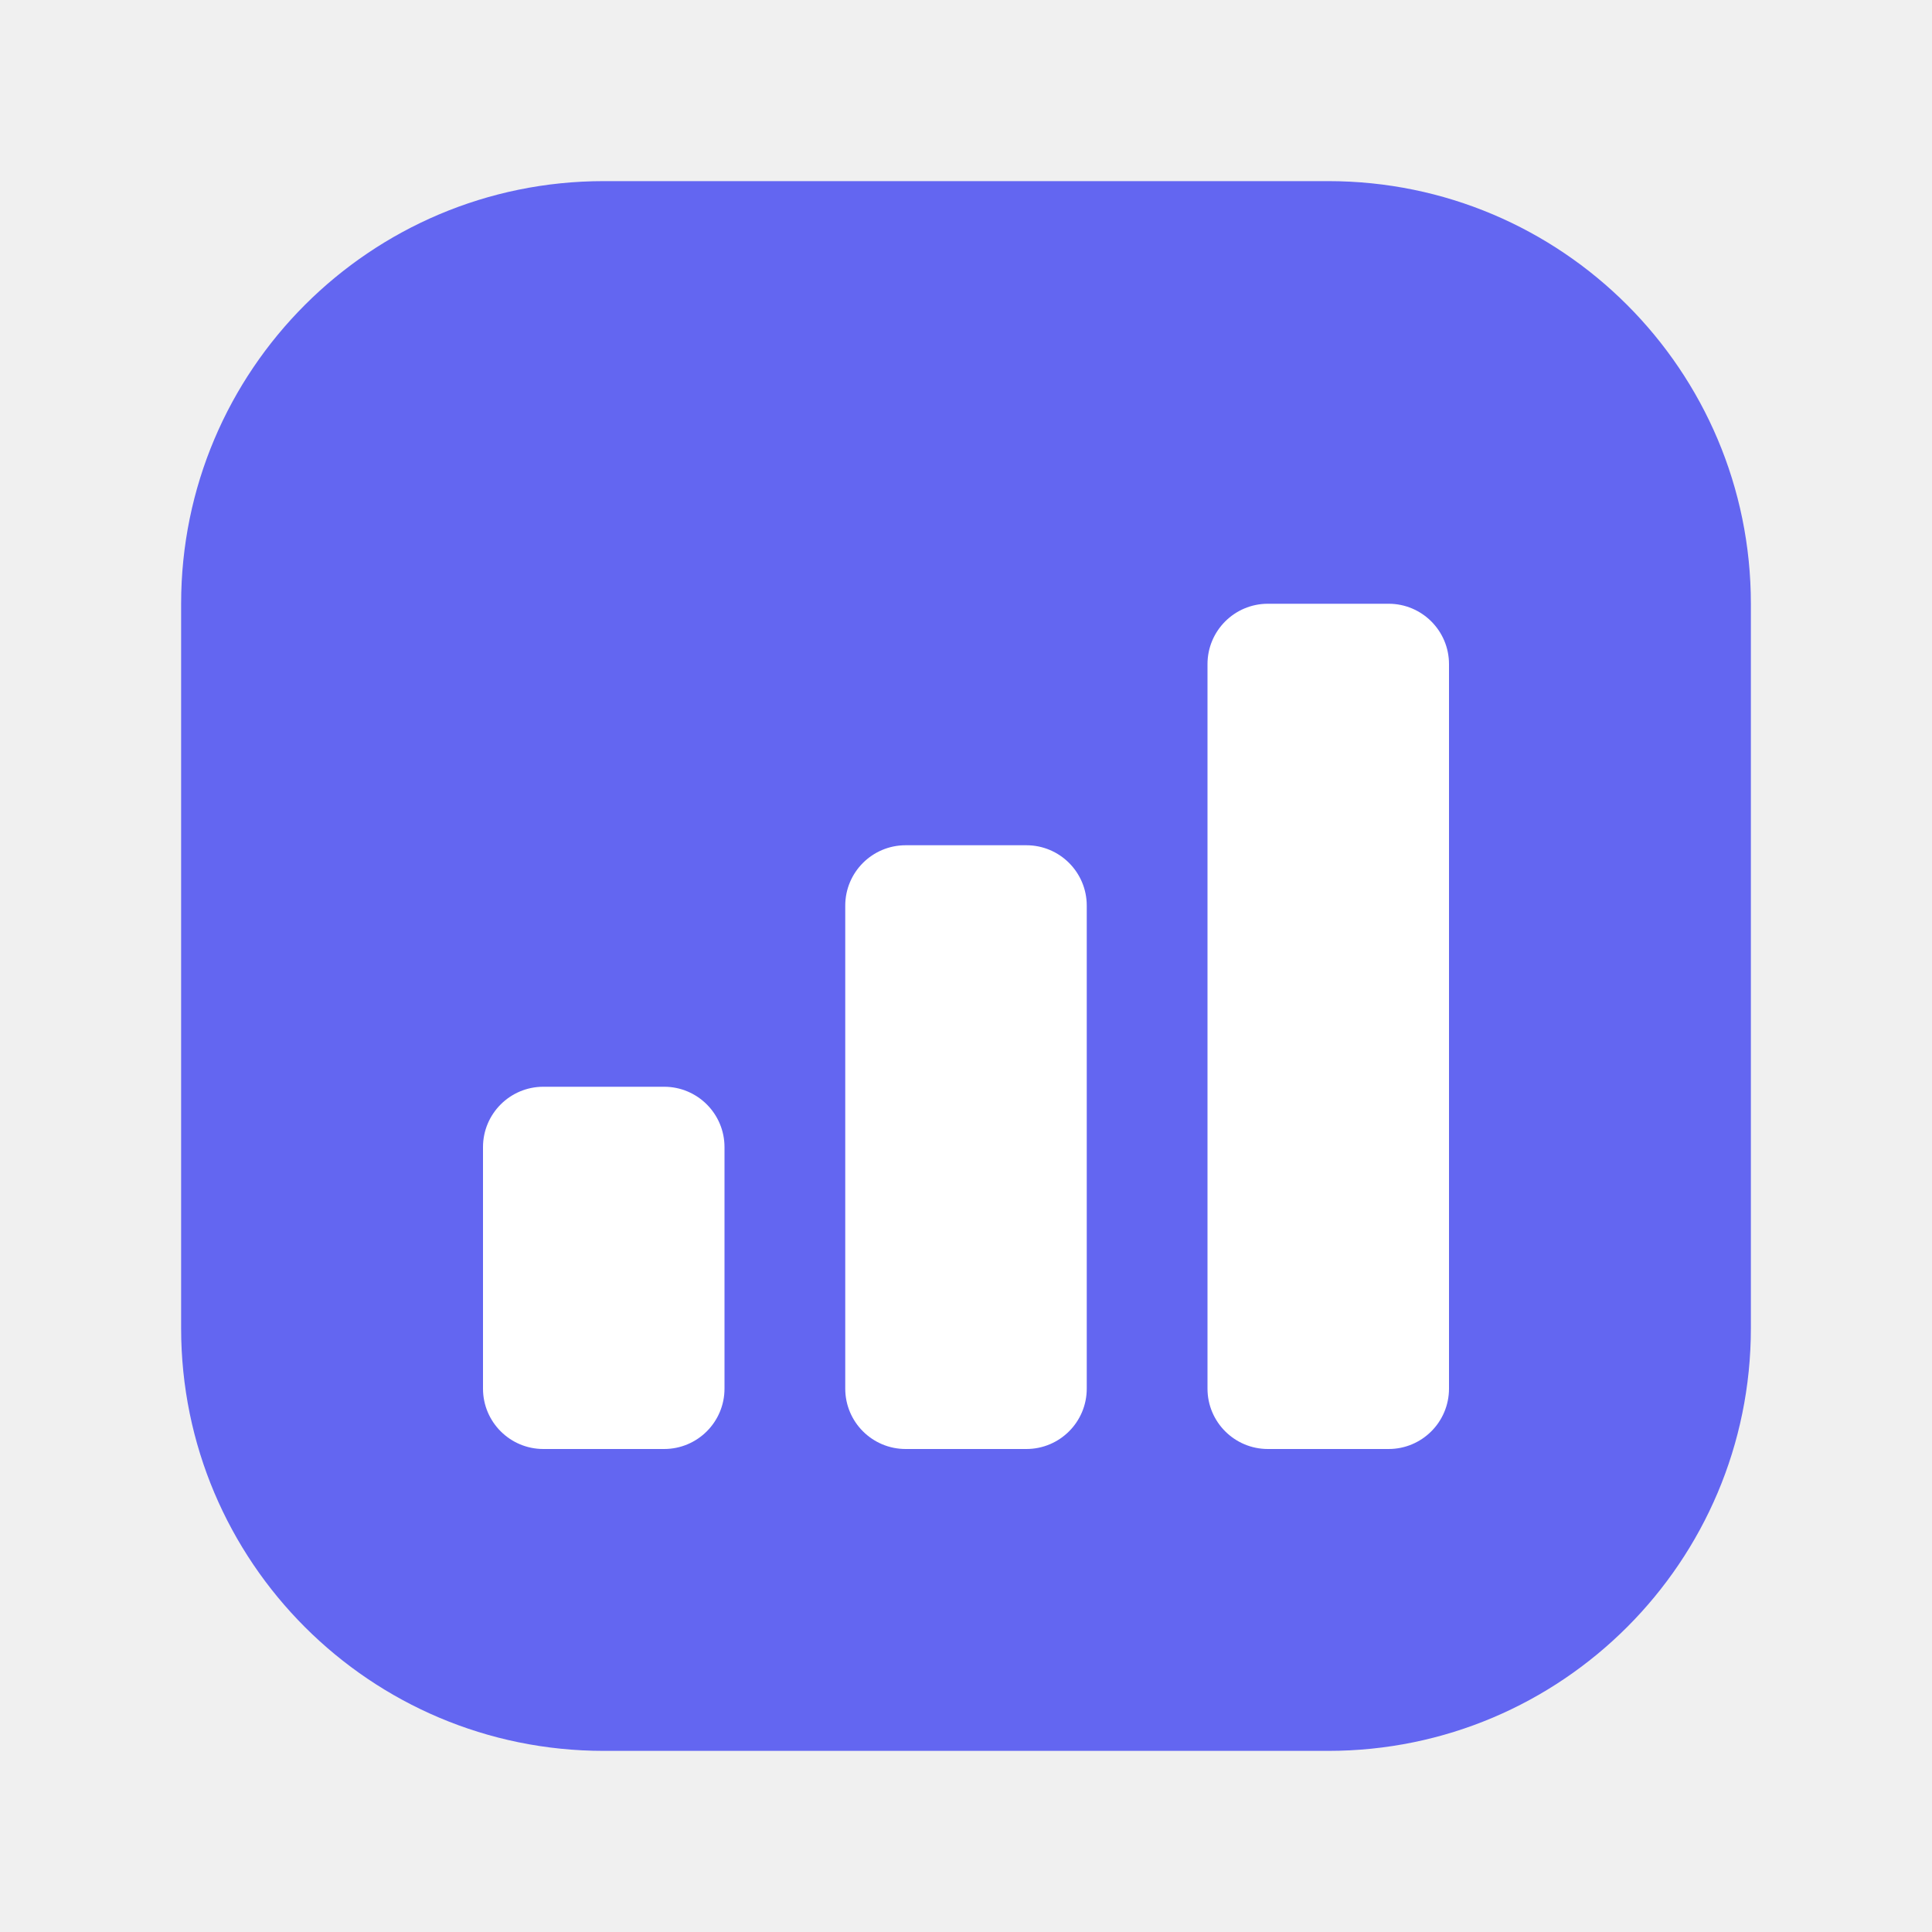
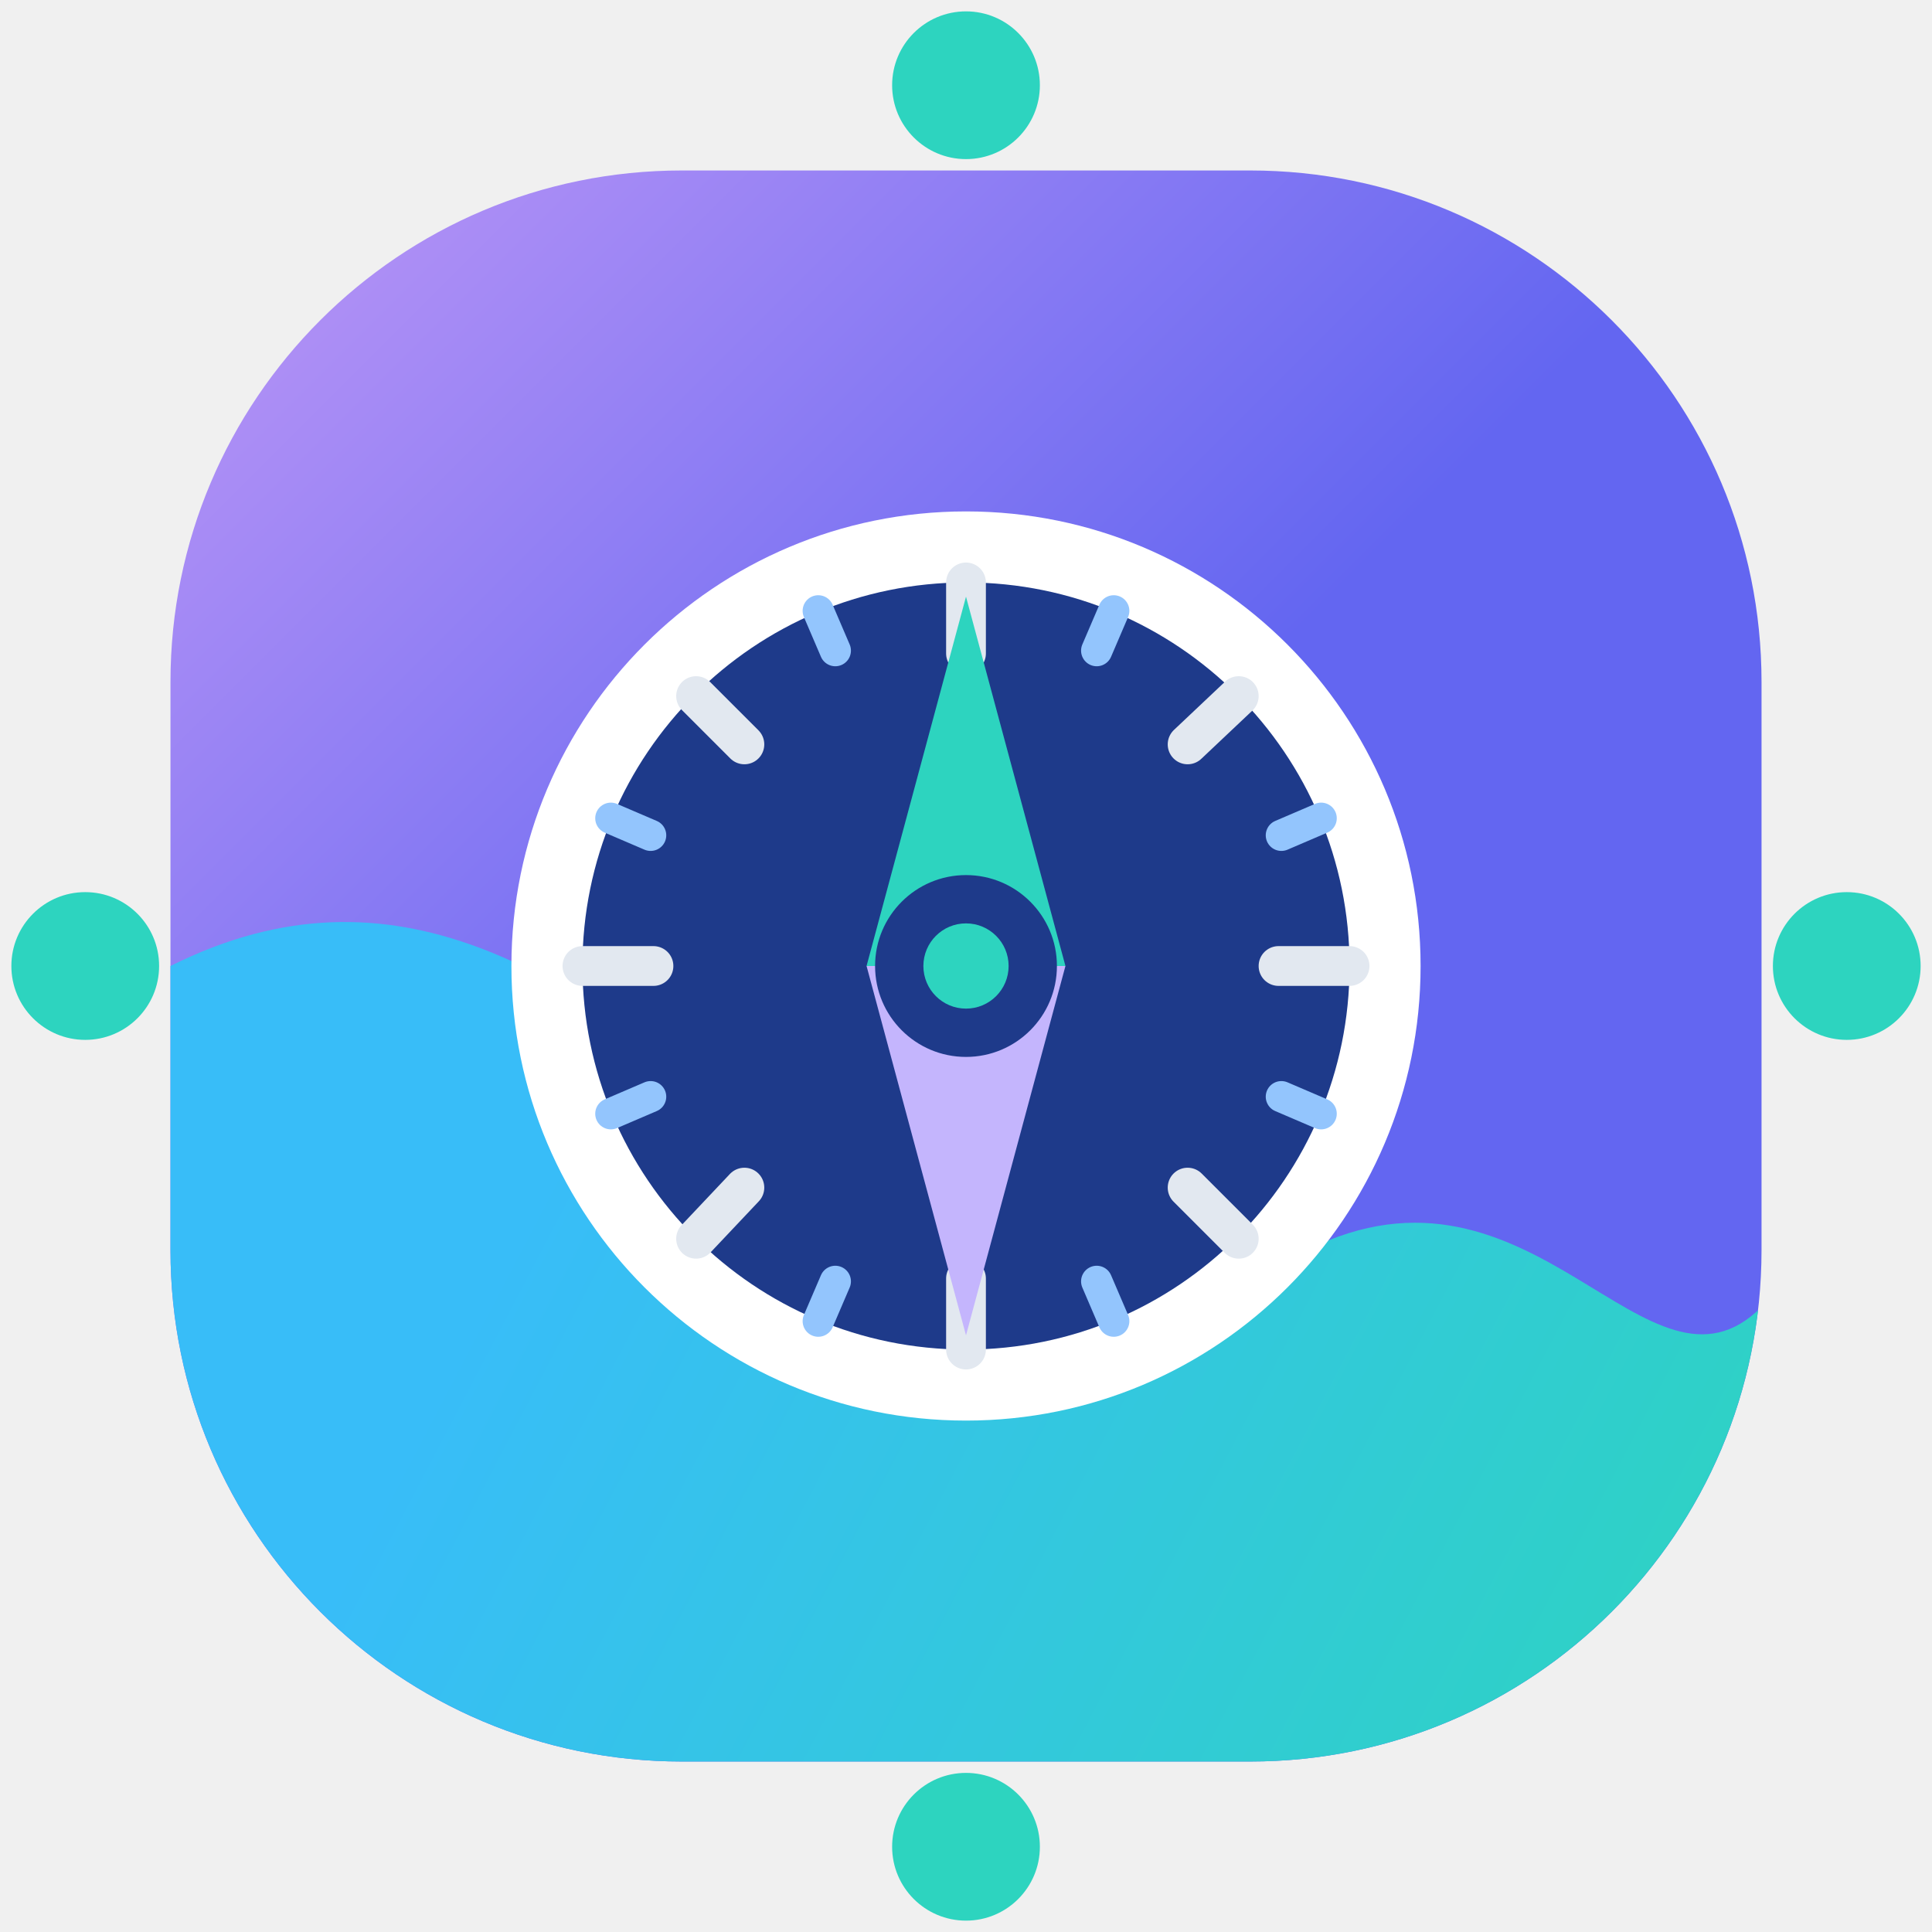
- <svg xmlns="http://www.w3.org/2000/svg" viewBox="0 0 64 64" role="img" aria-label="Smart Dashboard">
-   <rect x="6" y="6" width="52" height="52" rx="14" fill="#6366f1" />
-   <g fill="#ffffff">
-     <rect x="16" y="36" width="8" height="12" rx="2" />
-     <rect x="28" y="28" width="8" height="20" rx="2" />
-     <rect x="40" y="20" width="8" height="28" rx="2" />
+ <svg xmlns="http://www.w3.org/2000/svg" viewBox="0 0 68 68" role="img" aria-label="智习罗盘">
+   <defs>
+     <linearGradient id="lg-a" x1="8" y1="8" x2="34" y2="34" gradientUnits="userSpaceOnUse">
+       <stop offset="0" stop-color="#b794f6" />
+       <stop offset="1" stop-color="#6366f1" />
+     </linearGradient>
+     <linearGradient id="lg-b" x1="20" y1="40" x2="62" y2="62" gradientUnits="userSpaceOnUse">
+       <stop offset="0" stop-color="#38bdf8" />
+       <stop offset="1" stop-color="#2dd4bf" />
+     </linearGradient>
+   </defs>
+   <circle cx="34" cy="3" r="2.6" fill="#2dd4bf" />
+   <circle cx="34" cy="65" r="2.6" fill="#2dd4bf" />
+   <circle cx="3" cy="34" r="2.6" fill="#2dd4bf" />
+   <circle cx="65" cy="34" r="2.6" fill="#2dd4bf" />
+   <clipPath id="lc">
+     <rect x="6" y="6" width="56" height="56" rx="18" ry="18" />
+   </clipPath>
+   <g clip-path="url(#lc)">
+     <rect x="6" y="6" width="56" height="56" fill="url(#lg-a)" />
+     <path d="M6,34 C22,26 30,52 46,44 C54,40 58,50 62,46 L62,62 L6,62 Z" fill="url(#lg-b)" />
+     <circle cx="34" cy="34" r="16" fill="#ffffff" />
+     <circle cx="34" cy="34" r="13.5" fill="#1e3a8a" />
+     <g stroke-linecap="round">
+       <line x1="34" y1="20.5" x2="34" y2="23" stroke="#e2e8f0" stroke-width="1.4" />
+       <line x1="39.2" y1="21.5" x2="38.6" y2="22.9" stroke="#93c5fd" stroke-width="1.1" />
+       <line x1="43.6" y1="24.5" x2="41.8" y2="26.2" stroke="#e2e8f0" stroke-width="1.4" />
+       <line x1="46.5" y1="28.8" x2="45.1" y2="29.4" stroke="#93c5fd" stroke-width="1.1" />
+       <line x1="47.5" y1="34" x2="45" y2="34" stroke="#e2e8f0" stroke-width="1.4" />
+       <line x1="46.5" y1="39.2" x2="45.1" y2="38.6" stroke="#93c5fd" stroke-width="1.1" />
+       <line x1="43.6" y1="43.6" x2="41.8" y2="41.8" stroke="#e2e8f0" stroke-width="1.4" />
+       <line x1="39.2" y1="46.5" x2="38.6" y2="45.1" stroke="#93c5fd" stroke-width="1.1" />
+       <line x1="34" y1="47.5" x2="34" y2="45" stroke="#e2e8f0" stroke-width="1.4" />
+       <line x1="28.8" y1="46.5" x2="29.4" y2="45.1" stroke="#93c5fd" stroke-width="1.1" />
+       <line x1="24.5" y1="43.6" x2="26.2" y2="41.8" stroke="#e2e8f0" stroke-width="1.4" />
+       <line x1="21.5" y1="39.2" x2="22.9" y2="38.6" stroke="#93c5fd" stroke-width="1.1" />
+       <line x1="20.5" y1="34" x2="23" y2="34" stroke="#e2e8f0" stroke-width="1.4" />
+       <line x1="21.5" y1="28.8" x2="22.9" y2="29.4" stroke="#93c5fd" stroke-width="1.1" />
+       <line x1="24.5" y1="24.5" x2="26.2" y2="26.2" stroke="#e2e8f0" stroke-width="1.4" />
+       <line x1="28.8" y1="21.5" x2="29.4" y2="22.9" stroke="#93c5fd" stroke-width="1.1" />
+     </g>
+     <polygon points="34,21 30.5,34 37.5,34" fill="#2dd4bf" />
+     <polygon points="34,47 30.5,34 37.5,34" fill="#c4b5fd" />
+     <circle cx="34" cy="34" r="3.2" fill="#1e3a8a" />
+     <circle cx="34" cy="34" r="1.5" fill="#2dd4bf" />
  </g>
</svg>
